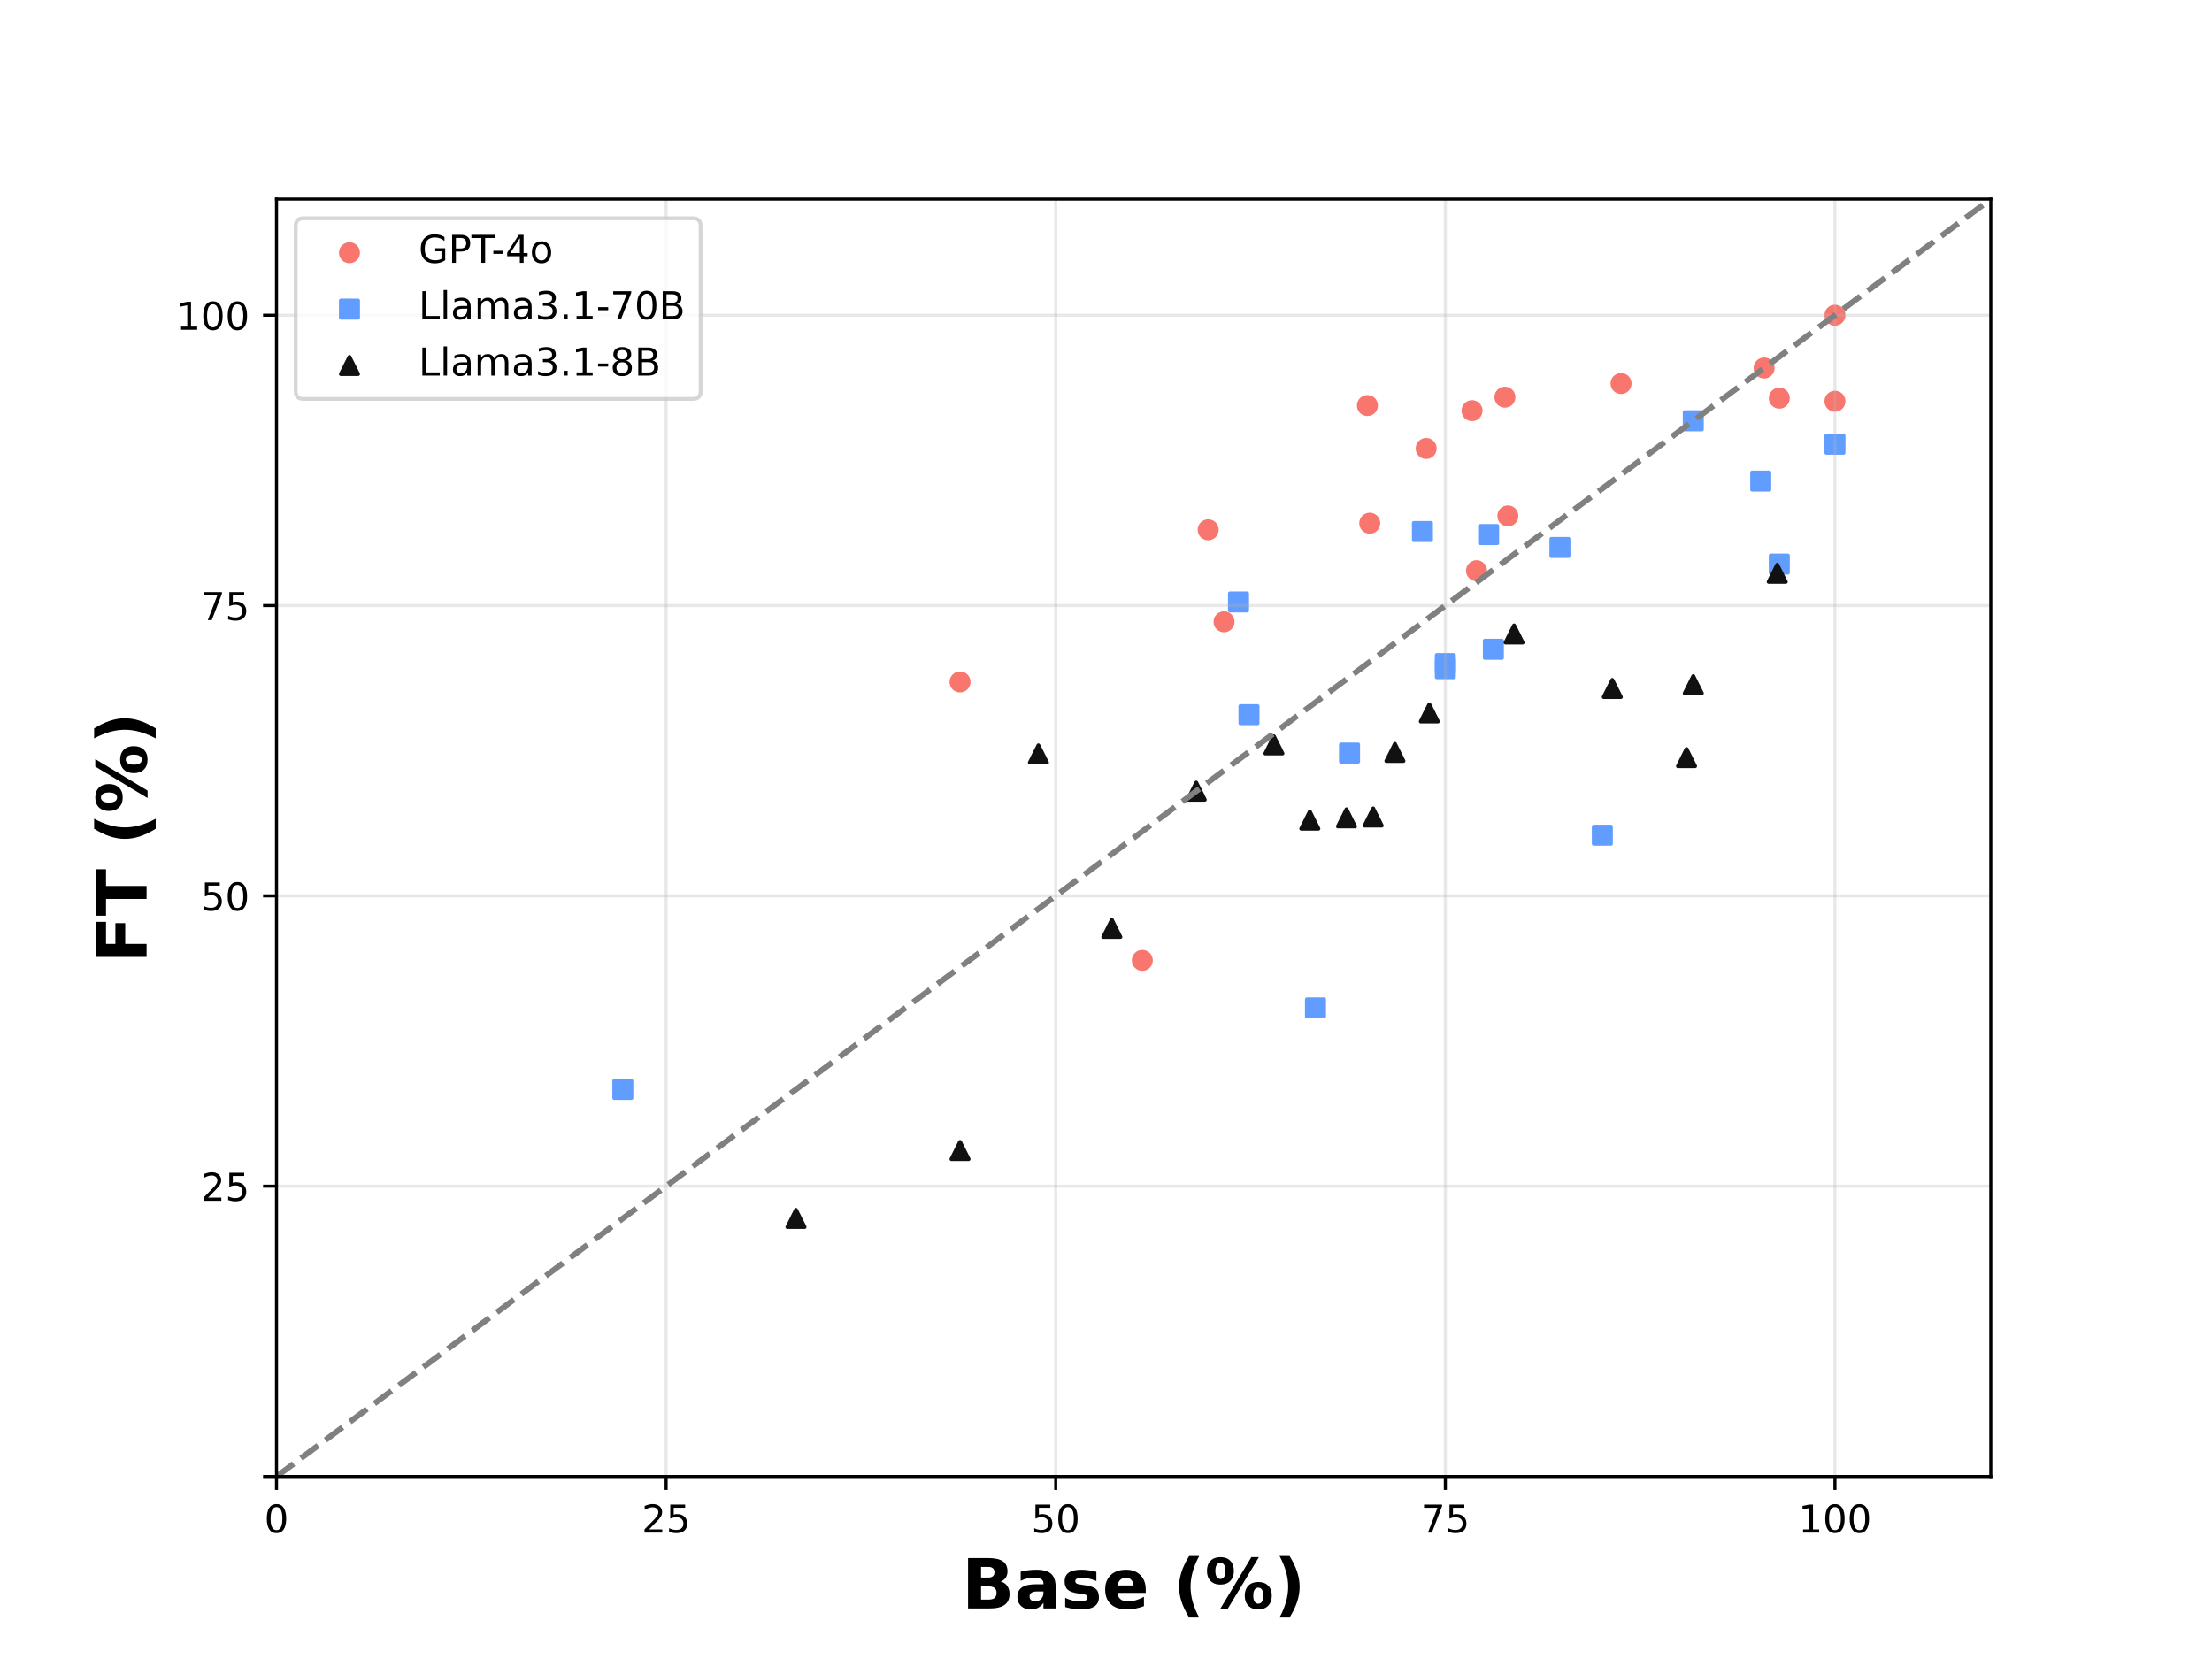
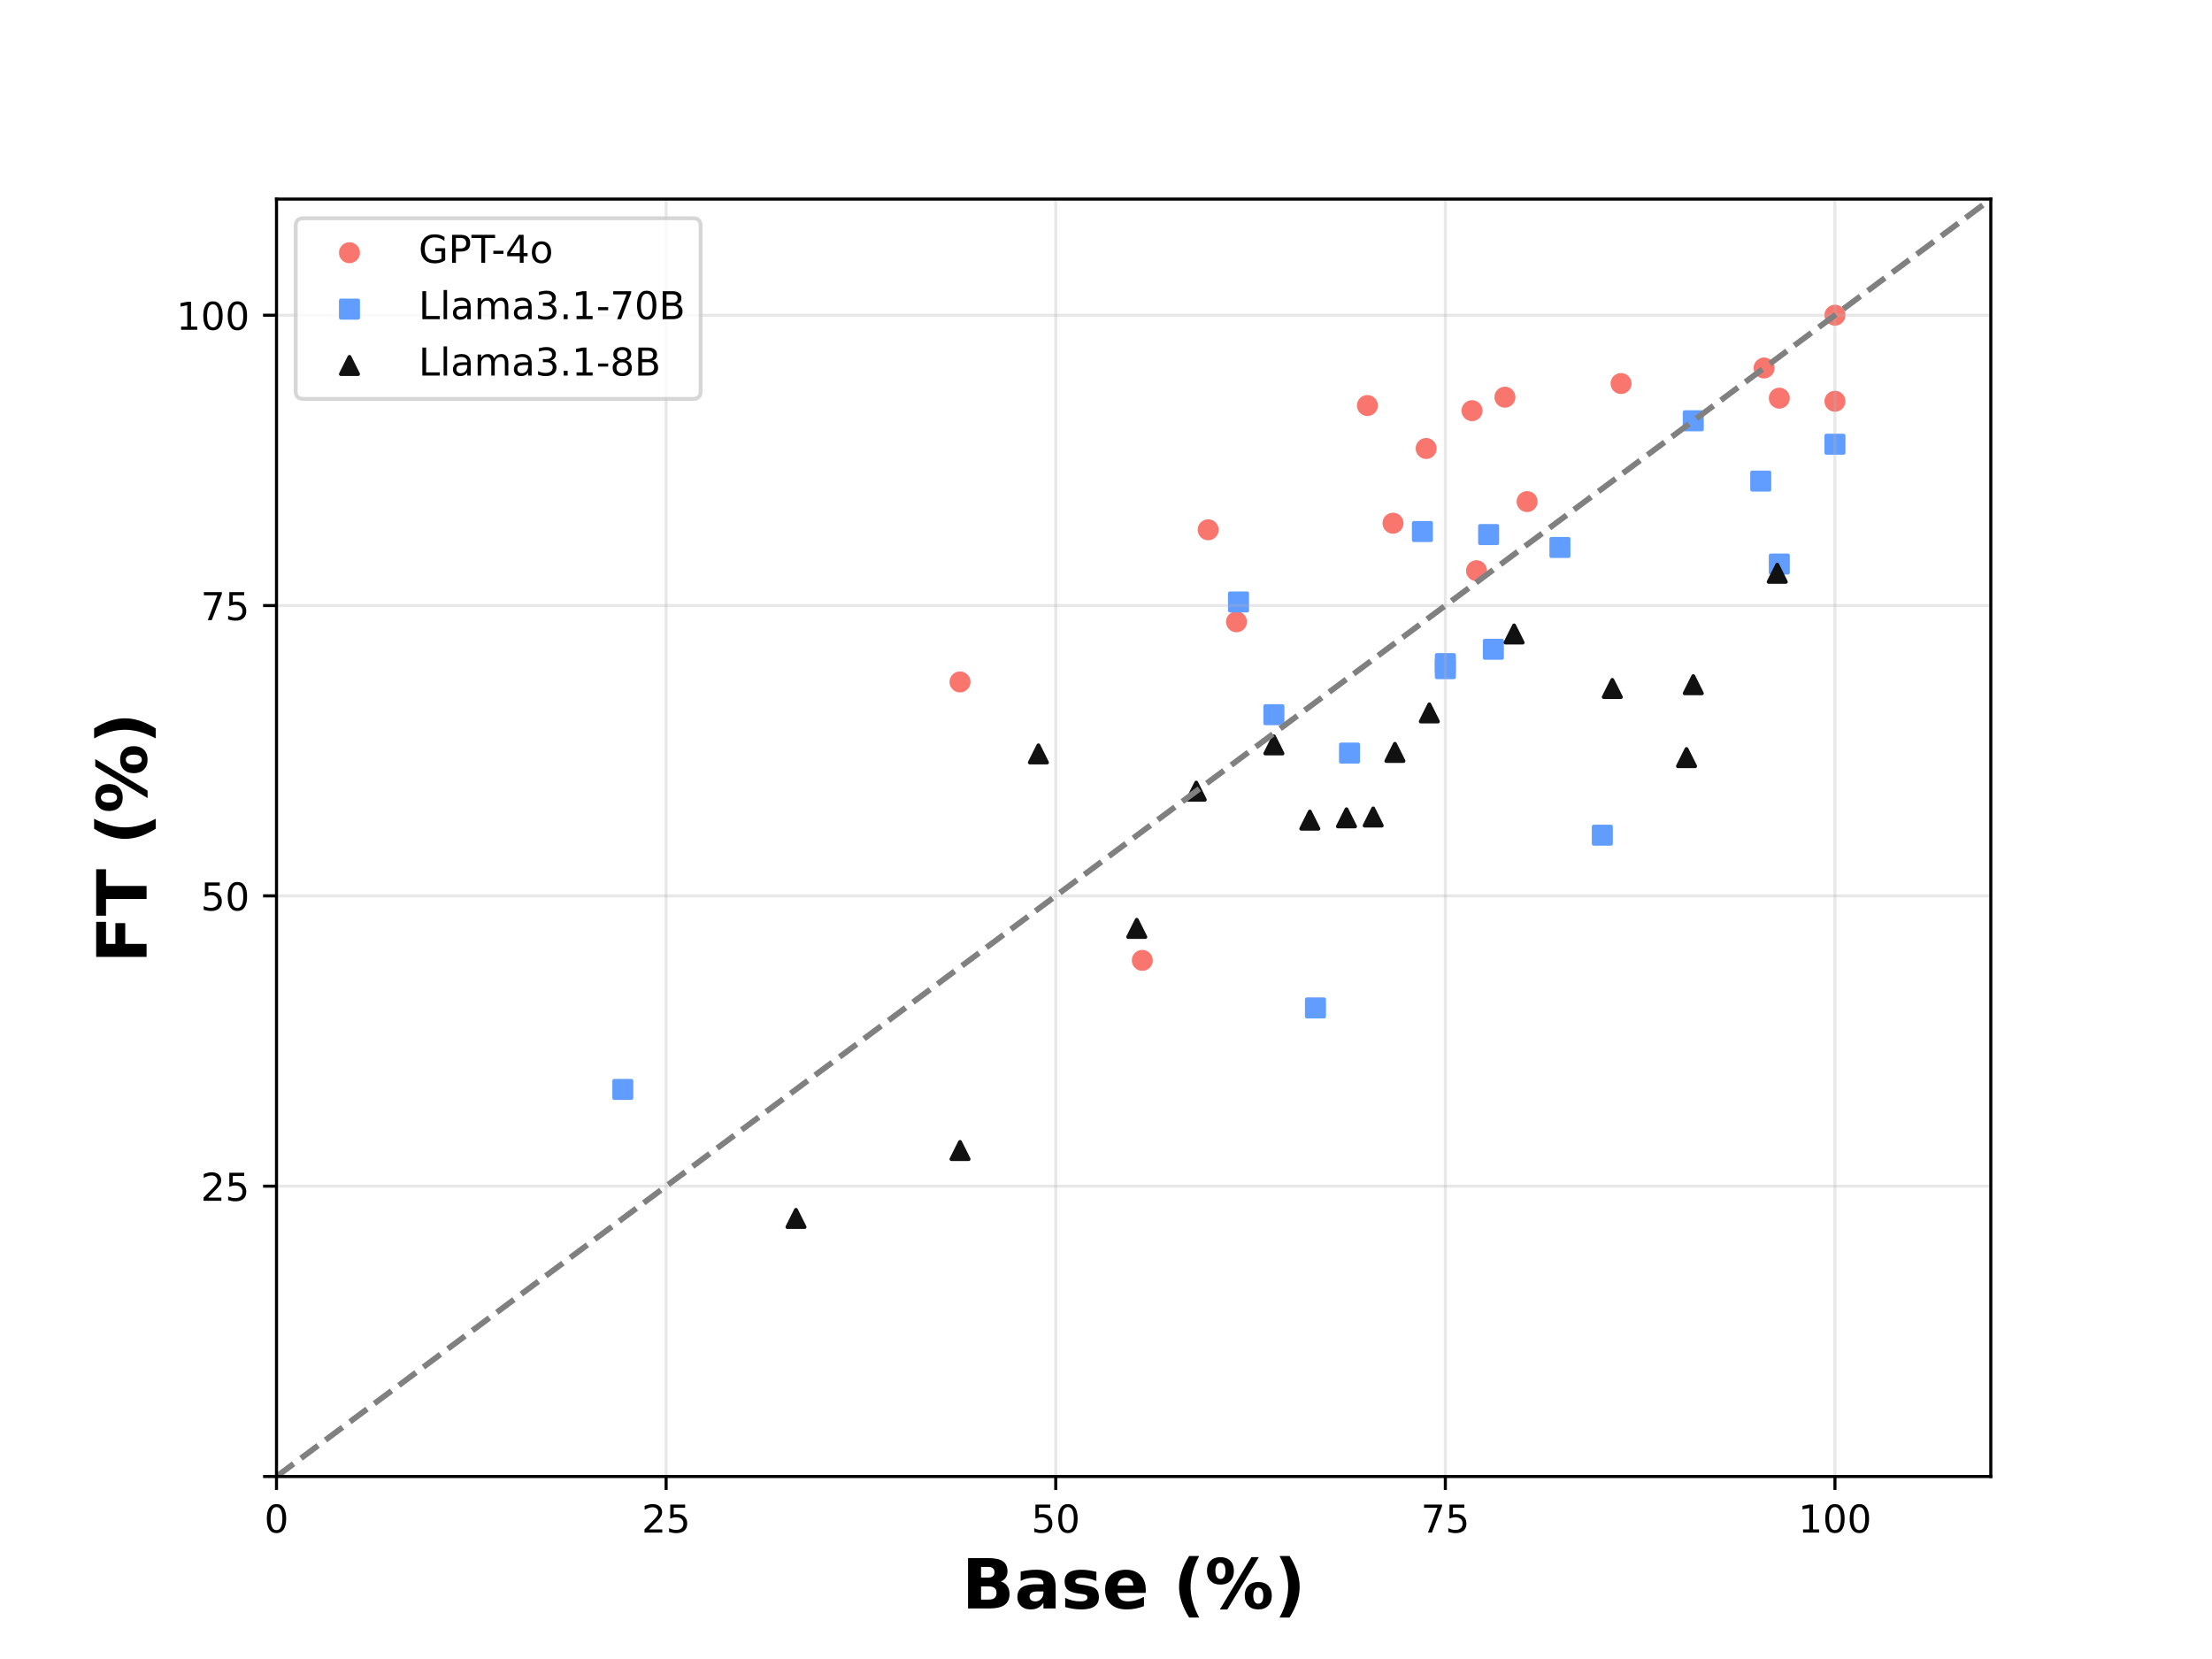
<svg xmlns="http://www.w3.org/2000/svg" xmlns:xlink="http://www.w3.org/1999/xlink" width="576pt" height="432pt" viewBox="0 0 576 432" version="1.1">
  <defs>
    <style type="text/css">*{stroke-linejoin: round; stroke-linecap: butt}</style>
  </defs>
  <g id="figure_1">
    <g id="patch_1">
      <path d="M 0 432  L 576 432  L 576 0  L 0 0  z " style="fill: #ffffff" />
    </g>
    <g id="axes_1">
      <g id="patch_2">
        <path d="M 72 384.48  L 518.4 384.48  L 518.4 51.84  L 72 51.84  z " style="fill: #ffffff" />
      </g>
      <g id="PathCollection_1">
        <defs>
-           <path id="m71b1a91d4b" d="M 0 2.236  C 0.593 2.236 1.162 2 1.581 1.581  C 2 1.162 2.236 0.593 2.236 0  C 2.236 -0.593 2 -1.162 1.581 -1.581  C 1.162 -2 0.593 -2.236 0 -2.236  C -0.593 -2.236 -1.162 -2 -1.581 -1.581  C -2 -1.162 -2.236 -0.593 -2.236 0  C -2.236 0.593 -2 1.162 -1.581 1.581  C -1.162 2 -0.593 2.236 0 2.236  z " style="stroke: #f8766d" />
+           <path id="mf8adb62cb0" d="M 0 2.236  C 0.593 2.236 1.162 2 1.581 1.581  C 2 1.162 2.236 0.593 2.236 0  C 2.236 -0.593 2 -1.162 1.581 -1.581  C 1.162 -2 0.593 -2.236 0 -2.236  C -0.593 -2.236 -1.162 -2 -1.581 -1.581  C -2 -1.162 -2.236 -0.593 -2.236 0  C -2.236 0.593 -2 1.162 -1.581 1.581  C -1.162 2 -0.593 2.236 0 2.236  z " style="stroke: #f8766d" />
        </defs>
-         <g clip-path="url(#p6844dc6c75)">
-           <use xlink:href="#m71b1a91d4b" x="422.118" y="99.868" style="fill: #f8766d; stroke: #f8766d" />
-           <use xlink:href="#m71b1a91d4b" x="477.818" y="104.48" style="fill: #f8766d; stroke: #f8766d" />
-           <use xlink:href="#m71b1a91d4b" x="463.325" y="103.68" style="fill: #f8766d; stroke: #f8766d" />
-           <use xlink:href="#m71b1a91d4b" x="459.372" y="95.825" style="fill: #f8766d; stroke: #f8766d" />
-           <use xlink:href="#m71b1a91d4b" x="384.48" y="148.608" style="fill: #f8766d; stroke: #f8766d" />
-           <use xlink:href="#m71b1a91d4b" x="356.073" y="105.6" style="fill: #f8766d; stroke: #f8766d" />
-           <use xlink:href="#m71b1a91d4b" x="391.88" y="103.426" style="fill: #f8766d; stroke: #f8766d" />
-           <use xlink:href="#m71b1a91d4b" x="297.455" y="250.08" style="fill: #f8766d; stroke: #f8766d" />
-           <use xlink:href="#m71b1a91d4b" x="318.737" y="161.914" style="fill: #f8766d; stroke: #f8766d" />
-           <use xlink:href="#m71b1a91d4b" x="392.646" y="134.347" style="fill: #f8766d; stroke: #f8766d" />
-           <use xlink:href="#m71b1a91d4b" x="314.609" y="137.958" style="fill: #f8766d; stroke: #f8766d" />
-           <use xlink:href="#m71b1a91d4b" x="371.374" y="116.782" style="fill: #f8766d; stroke: #f8766d" />
-           <use xlink:href="#m71b1a91d4b" x="477.818" y="82.08" style="fill: #f8766d; stroke: #f8766d" />
-           <use xlink:href="#m71b1a91d4b" x="383.313" y="106.935" style="fill: #f8766d; stroke: #f8766d" />
-           <use xlink:href="#m71b1a91d4b" x="356.678" y="136.241" style="fill: #f8766d; stroke: #f8766d" />
-           <use xlink:href="#m71b1a91d4b" x="249.99" y="177.575" style="fill: #f8766d; stroke: #f8766d" />
+         <g clip-path="url(#p3757e92b13)">
+           <use xlink:href="#mf8adb62cb0" x="422.118" y="99.868" style="fill: #f8766d; stroke: #f8766d" />
+           <use xlink:href="#mf8adb62cb0" x="477.818" y="104.48" style="fill: #f8766d; stroke: #f8766d" />
+           <use xlink:href="#mf8adb62cb0" x="463.325" y="103.68" style="fill: #f8766d; stroke: #f8766d" />
+           <use xlink:href="#mf8adb62cb0" x="459.372" y="95.825" style="fill: #f8766d; stroke: #f8766d" />
+           <use xlink:href="#mf8adb62cb0" x="384.48" y="148.608" style="fill: #f8766d; stroke: #f8766d" />
+           <use xlink:href="#mf8adb62cb0" x="356.073" y="105.6" style="fill: #f8766d; stroke: #f8766d" />
+           <use xlink:href="#mf8adb62cb0" x="391.88" y="103.426" style="fill: #f8766d; stroke: #f8766d" />
+           <use xlink:href="#mf8adb62cb0" x="297.455" y="250.08" style="fill: #f8766d; stroke: #f8766d" />
+           <use xlink:href="#mf8adb62cb0" x="321.984" y="161.914" style="fill: #f8766d; stroke: #f8766d" />
+           <use xlink:href="#mf8adb62cb0" x="397.657" y="130.613" style="fill: #f8766d; stroke: #f8766d" />
+           <use xlink:href="#mf8adb62cb0" x="314.609" y="137.958" style="fill: #f8766d; stroke: #f8766d" />
+           <use xlink:href="#mf8adb62cb0" x="371.374" y="116.782" style="fill: #f8766d; stroke: #f8766d" />
+           <use xlink:href="#mf8adb62cb0" x="477.818" y="82.08" style="fill: #f8766d; stroke: #f8766d" />
+           <use xlink:href="#mf8adb62cb0" x="383.313" y="106.935" style="fill: #f8766d; stroke: #f8766d" />
+           <use xlink:href="#mf8adb62cb0" x="362.735" y="136.241" style="fill: #f8766d; stroke: #f8766d" />
+           <use xlink:href="#mf8adb62cb0" x="249.99" y="177.575" style="fill: #f8766d; stroke: #f8766d" />
        </g>
      </g>
      <g id="PathCollection_2">
        <defs>
-           <path id="mbe223bddb0" d="M -2.236 2.236  L 2.236 2.236  L 2.236 -2.236  L -2.236 -2.236  z " style="stroke: #619cff" />
+           <path id="m30d5f4a98e" d="M -2.236 2.236  L 2.236 2.236  L 2.236 -2.236  L -2.236 -2.236  z " style="stroke: #619cff" />
        </defs>
-         <g clip-path="url(#p6844dc6c75)">
-           <use xlink:href="#mbe223bddb0" x="370.396" y="138.409" style="fill: #619cff; stroke: #619cff" />
-           <use xlink:href="#mbe223bddb0" x="477.818" y="115.68" style="fill: #619cff; stroke: #619cff" />
-           <use xlink:href="#mbe223bddb0" x="463.325" y="146.88" style="fill: #619cff; stroke: #619cff" />
-           <use xlink:href="#mbe223bddb0" x="440.926" y="109.571" style="fill: #619cff; stroke: #619cff" />
-           <use xlink:href="#mbe223bddb0" x="376.364" y="172.8" style="fill: #619cff; stroke: #619cff" />
-           <use xlink:href="#mbe223bddb0" x="387.636" y="139.2" style="fill: #619cff; stroke: #619cff" />
-           <use xlink:href="#mbe223bddb0" x="406.203" y="142.56" style="fill: #619cff; stroke: #619cff" />
-           <use xlink:href="#mbe223bddb0" x="162.182" y="283.68" style="fill: #619cff; stroke: #619cff" />
-           <use xlink:href="#mbe223bddb0" x="325.231" y="186.106" style="fill: #619cff; stroke: #619cff" />
-           <use xlink:href="#mbe223bddb0" x="322.505" y="156.747" style="fill: #619cff; stroke: #619cff" />
-           <use xlink:href="#mbe223bddb0" x="376.364" y="174.115" style="fill: #619cff; stroke: #619cff" />
-           <use xlink:href="#mbe223bddb0" x="351.416" y="196.1" style="fill: #619cff; stroke: #619cff" />
-           <use xlink:href="#mbe223bddb0" x="458.494" y="125.28" style="fill: #619cff; stroke: #619cff" />
-           <use xlink:href="#mbe223bddb0" x="388.872" y="169.072" style="fill: #619cff; stroke: #619cff" />
-           <use xlink:href="#mbe223bddb0" x="417.248" y="217.483" style="fill: #619cff; stroke: #619cff" />
-           <use xlink:href="#mbe223bddb0" x="342.545" y="262.459" style="fill: #619cff; stroke: #619cff" />
+         <g clip-path="url(#p3757e92b13)">
+           <use xlink:href="#m30d5f4a98e" x="370.396" y="138.409" style="fill: #619cff; stroke: #619cff" />
+           <use xlink:href="#m30d5f4a98e" x="477.818" y="115.68" style="fill: #619cff; stroke: #619cff" />
+           <use xlink:href="#m30d5f4a98e" x="463.325" y="146.88" style="fill: #619cff; stroke: #619cff" />
+           <use xlink:href="#m30d5f4a98e" x="440.926" y="109.571" style="fill: #619cff; stroke: #619cff" />
+           <use xlink:href="#m30d5f4a98e" x="376.364" y="172.8" style="fill: #619cff; stroke: #619cff" />
+           <use xlink:href="#m30d5f4a98e" x="387.636" y="139.2" style="fill: #619cff; stroke: #619cff" />
+           <use xlink:href="#m30d5f4a98e" x="406.203" y="142.56" style="fill: #619cff; stroke: #619cff" />
+           <use xlink:href="#m30d5f4a98e" x="162.182" y="283.68" style="fill: #619cff; stroke: #619cff" />
+           <use xlink:href="#m30d5f4a98e" x="331.724" y="186.106" style="fill: #619cff; stroke: #619cff" />
+           <use xlink:href="#m30d5f4a98e" x="322.505" y="156.747" style="fill: #619cff; stroke: #619cff" />
+           <use xlink:href="#m30d5f4a98e" x="376.364" y="174.115" style="fill: #619cff; stroke: #619cff" />
+           <use xlink:href="#m30d5f4a98e" x="351.416" y="196.1" style="fill: #619cff; stroke: #619cff" />
+           <use xlink:href="#m30d5f4a98e" x="458.494" y="125.28" style="fill: #619cff; stroke: #619cff" />
+           <use xlink:href="#m30d5f4a98e" x="388.872" y="169.072" style="fill: #619cff; stroke: #619cff" />
+           <use xlink:href="#m30d5f4a98e" x="417.248" y="217.483" style="fill: #619cff; stroke: #619cff" />
+           <use xlink:href="#m30d5f4a98e" x="342.545" y="262.459" style="fill: #619cff; stroke: #619cff" />
        </g>
      </g>
      <g id="PathCollection_3">
        <defs>
-           <path id="m6d710105eb" d="M 0 -2.236  L -2.236 2.236  L 2.236 2.236  z " style="stroke: #111111" />
+           <path id="m4ebb53de3a" d="M 0 -2.236  L -2.236 2.236  L 2.236 2.236  z " style="stroke: #111111" />
        </defs>
-         <g clip-path="url(#p6844dc6c75)">
-           <use xlink:href="#m6d710105eb" x="394.267" y="165.092" style="fill: #111111; stroke: #111111" />
-           <use xlink:href="#m6d710105eb" x="462.788" y="149.28" style="fill: #111111; stroke: #111111" />
-           <use xlink:href="#m6d710105eb" x="419.844" y="179.28" style="fill: #111111; stroke: #111111" />
-           <use xlink:href="#m6d710105eb" x="440.926" y="178.298" style="fill: #111111; stroke: #111111" />
-           <use xlink:href="#m6d710105eb" x="331.724" y="193.968" style="fill: #111111; stroke: #111111" />
-           <use xlink:href="#m6d710105eb" x="270.4" y="196.32" style="fill: #111111; stroke: #111111" />
-           <use xlink:href="#m6d710105eb" x="363.234" y="195.925" style="fill: #111111; stroke: #111111" />
-           <use xlink:href="#m6d710105eb" x="207.273" y="317.28" style="fill: #111111; stroke: #111111" />
-           <use xlink:href="#m6d710105eb" x="289.519" y="241.747" style="fill: #111111; stroke: #111111" />
-           <use xlink:href="#m6d710105eb" x="357.576" y="212.747" style="fill: #111111; stroke: #111111" />
-           <use xlink:href="#m6d710105eb" x="341.075" y="213.558" style="fill: #111111; stroke: #111111" />
-           <use xlink:href="#m6d710105eb" x="311.499" y="206.014" style="fill: #111111; stroke: #111111" />
-           <use xlink:href="#m6d710105eb" x="439.169" y="197.28" style="fill: #111111; stroke: #111111" />
-           <use xlink:href="#m6d710105eb" x="372.194" y="185.642" style="fill: #111111; stroke: #111111" />
-           <use xlink:href="#m6d710105eb" x="350.621" y="212.97" style="fill: #111111; stroke: #111111" />
-           <use xlink:href="#m6d710105eb" x="249.99" y="299.596" style="fill: #111111; stroke: #111111" />
+         <g clip-path="url(#p3757e92b13)">
+           <use xlink:href="#m4ebb53de3a" x="394.267" y="165.092" style="fill: #111111; stroke: #111111" />
+           <use xlink:href="#m4ebb53de3a" x="462.788" y="149.28" style="fill: #111111; stroke: #111111" />
+           <use xlink:href="#m4ebb53de3a" x="419.844" y="179.28" style="fill: #111111; stroke: #111111" />
+           <use xlink:href="#m4ebb53de3a" x="440.926" y="178.298" style="fill: #111111; stroke: #111111" />
+           <use xlink:href="#m4ebb53de3a" x="331.724" y="193.968" style="fill: #111111; stroke: #111111" />
+           <use xlink:href="#m4ebb53de3a" x="270.4" y="196.32" style="fill: #111111; stroke: #111111" />
+           <use xlink:href="#m4ebb53de3a" x="363.234" y="195.925" style="fill: #111111; stroke: #111111" />
+           <use xlink:href="#m4ebb53de3a" x="207.273" y="317.28" style="fill: #111111; stroke: #111111" />
+           <use xlink:href="#m4ebb53de3a" x="296.012" y="241.747" style="fill: #111111; stroke: #111111" />
+           <use xlink:href="#m4ebb53de3a" x="357.576" y="212.747" style="fill: #111111; stroke: #111111" />
+           <use xlink:href="#m4ebb53de3a" x="341.075" y="213.558" style="fill: #111111; stroke: #111111" />
+           <use xlink:href="#m4ebb53de3a" x="311.499" y="206.014" style="fill: #111111; stroke: #111111" />
+           <use xlink:href="#m4ebb53de3a" x="439.169" y="197.28" style="fill: #111111; stroke: #111111" />
+           <use xlink:href="#m4ebb53de3a" x="372.194" y="185.642" style="fill: #111111; stroke: #111111" />
+           <use xlink:href="#m4ebb53de3a" x="350.621" y="212.97" style="fill: #111111; stroke: #111111" />
+           <use xlink:href="#m4ebb53de3a" x="249.99" y="299.596" style="fill: #111111; stroke: #111111" />
        </g>
      </g>
      <g id="matplotlib.axis_1">
        <g id="xtick_1">
          <g id="line2d_1">
-             <path d="M 72 384.48  L 72 51.84  " clip-path="url(#p6844dc6c75)" style="fill: none; stroke: #b0b0b0; stroke-opacity: 0.3; stroke-width: 0.8; stroke-linecap: square" />
+             <path d="M 72 384.48  L 72 51.84  " clip-path="url(#p3757e92b13)" style="fill: none; stroke: #b0b0b0; stroke-opacity: 0.3; stroke-width: 0.8; stroke-linecap: square" />
          </g>
          <g id="line2d_2">
            <defs>
-               <path id="m94df112c20" d="M 0 0  L 0 3.5  " style="stroke: #000000; stroke-width: 0.8" />
-             </defs>
-             <g>
-               <use xlink:href="#m94df112c20" x="72" y="384.48" style="stroke: #000000; stroke-width: 0.8" />
+               <path id="mf2cb785d61" d="M 0 0  L 0 3.5  " style="stroke: #000000; stroke-width: 0.8" />
+             </defs>
+             <g>
+               <use xlink:href="#mf2cb785d61" x="72" y="384.48" style="stroke: #000000; stroke-width: 0.8" />
            </g>
          </g>
          <g id="text_1">
            <g transform="translate(68.81875 399.0784) scale(0.1 -0.1)">
              <defs>
                <path id="DejaVuSans-30" d="M 2034 4250  Q 1547 4250 1301 3770  Q 1056 3291 1056 2328  Q 1056 1369 1301 889  Q 1547 409 2034 409  Q 2525 409 2770 889  Q 3016 1369 3016 2328  Q 3016 3291 2770 3770  Q 2525 4250 2034 4250  z M 2034 4750  Q 2819 4750 3233 4129  Q 3647 3509 3647 2328  Q 3647 1150 3233 529  Q 2819 -91 2034 -91  Q 1250 -91 836 529  Q 422 1150 422 2328  Q 422 3509 836 4129  Q 1250 4750 2034 4750  z " transform="scale(0.015625)" />
              </defs>
              <use xlink:href="#DejaVuSans-30" />
            </g>
          </g>
        </g>
        <g id="xtick_2">
          <g id="line2d_3">
-             <path d="M 173.455 384.48  L 173.455 51.84  " clip-path="url(#p6844dc6c75)" style="fill: none; stroke: #b0b0b0; stroke-opacity: 0.3; stroke-width: 0.8; stroke-linecap: square" />
+             <path d="M 173.455 384.48  L 173.455 51.84  " clip-path="url(#p3757e92b13)" style="fill: none; stroke: #b0b0b0; stroke-opacity: 0.3; stroke-width: 0.8; stroke-linecap: square" />
          </g>
          <g id="line2d_4">
            <g>
-               <use xlink:href="#m94df112c20" x="173.455" y="384.48" style="stroke: #000000; stroke-width: 0.8" />
+               <use xlink:href="#mf2cb785d61" x="173.455" y="384.48" style="stroke: #000000; stroke-width: 0.8" />
            </g>
          </g>
          <g id="text_2">
            <g transform="translate(167.092 399.0784) scale(0.1 -0.1)">
              <defs>
                <path id="DejaVuSans-32" d="M 1228 531  L 3431 531  L 3431 0  L 469 0  L 469 531  Q 828 903 1448 1529  Q 2069 2156 2228 2338  Q 2531 2678 2651 2914  Q 2772 3150 2772 3378  Q 2772 3750 2511 3984  Q 2250 4219 1831 4219  Q 1534 4219 1204 4116  Q 875 4013 500 3803  L 500 4441  Q 881 4594 1212 4672  Q 1544 4750 1819 4750  Q 2544 4750 2975 4387  Q 3406 4025 3406 3419  Q 3406 3131 3298 2873  Q 3191 2616 2906 2266  Q 2828 2175 2409 1742  Q 1991 1309 1228 531  z " transform="scale(0.015625)" />
                <path id="DejaVuSans-35" d="M 691 4666  L 3169 4666  L 3169 4134  L 1269 4134  L 1269 2991  Q 1406 3038 1543 3061  Q 1681 3084 1819 3084  Q 2600 3084 3056 2656  Q 3513 2228 3513 1497  Q 3513 744 3044 326  Q 2575 -91 1722 -91  Q 1428 -91 1123 -41  Q 819 9 494 109  L 494 744  Q 775 591 1075 516  Q 1375 441 1709 441  Q 2250 441 2565 725  Q 2881 1009 2881 1497  Q 2881 1984 2565 2268  Q 2250 2553 1709 2553  Q 1456 2553 1204 2497  Q 953 2441 691 2322  L 691 4666  z " transform="scale(0.015625)" />
              </defs>
              <use xlink:href="#DejaVuSans-32" />
-               <use xlink:href="#DejaVuSans-35" x="63.623" />
+               <use xlink:href="#DejaVuSans-35" transform="translate(63.62305 0)" />
            </g>
          </g>
        </g>
        <g id="xtick_3">
          <g id="line2d_5">
-             <path d="M 274.909 384.48  L 274.909 51.84  " clip-path="url(#p6844dc6c75)" style="fill: none; stroke: #b0b0b0; stroke-opacity: 0.3; stroke-width: 0.8; stroke-linecap: square" />
+             <path d="M 274.909 384.48  L 274.909 51.84  " clip-path="url(#p3757e92b13)" style="fill: none; stroke: #b0b0b0; stroke-opacity: 0.3; stroke-width: 0.8; stroke-linecap: square" />
          </g>
          <g id="line2d_6">
            <g>
-               <use xlink:href="#m94df112c20" x="274.909" y="384.48" style="stroke: #000000; stroke-width: 0.8" />
+               <use xlink:href="#mf2cb785d61" x="274.909" y="384.48" style="stroke: #000000; stroke-width: 0.8" />
            </g>
          </g>
          <g id="text_3">
            <g transform="translate(268.5466 399.0784) scale(0.1 -0.1)">
              <use xlink:href="#DejaVuSans-35" />
-               <use xlink:href="#DejaVuSans-30" x="63.623" />
+               <use xlink:href="#DejaVuSans-30" transform="translate(63.62305 0)" />
            </g>
          </g>
        </g>
        <g id="xtick_4">
          <g id="line2d_7">
-             <path d="M 376.364 384.48  L 376.364 51.84  " clip-path="url(#p6844dc6c75)" style="fill: none; stroke: #b0b0b0; stroke-opacity: 0.3; stroke-width: 0.8; stroke-linecap: square" />
+             <path d="M 376.364 384.48  L 376.364 51.84  " clip-path="url(#p3757e92b13)" style="fill: none; stroke: #b0b0b0; stroke-opacity: 0.3; stroke-width: 0.8; stroke-linecap: square" />
          </g>
          <g id="line2d_8">
            <g>
-               <use xlink:href="#m94df112c20" x="376.364" y="384.48" style="stroke: #000000; stroke-width: 0.8" />
+               <use xlink:href="#mf2cb785d61" x="376.364" y="384.48" style="stroke: #000000; stroke-width: 0.8" />
            </g>
          </g>
          <g id="text_4">
            <g transform="translate(370.0011 399.0784) scale(0.1 -0.1)">
              <defs>
                <path id="DejaVuSans-37" d="M 525 4666  L 3525 4666  L 3525 4397  L 1831 0  L 1172 0  L 2766 4134  L 525 4134  L 525 4666  z " transform="scale(0.015625)" />
              </defs>
              <use xlink:href="#DejaVuSans-37" />
-               <use xlink:href="#DejaVuSans-35" x="63.623" />
+               <use xlink:href="#DejaVuSans-35" transform="translate(63.62305 0)" />
            </g>
          </g>
        </g>
        <g id="xtick_5">
          <g id="line2d_9">
-             <path d="M 477.818 384.48  L 477.818 51.84  " clip-path="url(#p6844dc6c75)" style="fill: none; stroke: #b0b0b0; stroke-opacity: 0.3; stroke-width: 0.8; stroke-linecap: square" />
+             <path d="M 477.818 384.48  L 477.818 51.84  " clip-path="url(#p3757e92b13)" style="fill: none; stroke: #b0b0b0; stroke-opacity: 0.3; stroke-width: 0.8; stroke-linecap: square" />
          </g>
          <g id="line2d_10">
            <g>
-               <use xlink:href="#m94df112c20" x="477.818" y="384.48" style="stroke: #000000; stroke-width: 0.8" />
+               <use xlink:href="#mf2cb785d61" x="477.818" y="384.48" style="stroke: #000000; stroke-width: 0.8" />
            </g>
          </g>
          <g id="text_5">
            <g transform="translate(468.2744 399.0784) scale(0.1 -0.1)">
              <defs>
                <path id="DejaVuSans-31" d="M 794 531  L 1825 531  L 1825 4091  L 703 3866  L 703 4441  L 1819 4666  L 2450 4666  L 2450 531  L 3481 531  L 3481 0  L 794 0  L 794 531  z " transform="scale(0.015625)" />
              </defs>
              <use xlink:href="#DejaVuSans-31" />
-               <use xlink:href="#DejaVuSans-30" x="63.623" />
-               <use xlink:href="#DejaVuSans-30" x="127.246" />
+               <use xlink:href="#DejaVuSans-30" transform="translate(63.62305 0)" />
+               <use xlink:href="#DejaVuSans-30" transform="translate(127.2461 0)" />
            </g>
          </g>
        </g>
        <g id="text_6">
          <g transform="translate(250.4278 418.8353) scale(0.18 -0.18)">
            <defs>
              <path id="DejaVuSans-Bold-42" d="M 2456 2859  Q 2741 2859 2887 2984  Q 3034 3109 3034 3353  Q 3034 3594 2887 3720  Q 2741 3847 2456 3847  L 1791 3847  L 1791 2859  L 2456 2859  z M 2497 819  Q 2859 819 3042 972  Q 3225 1125 3225 1434  Q 3225 1738 3044 1889  Q 2863 2041 2497 2041  L 1791 2041  L 1791 819  L 2497 819  z M 3616 2497  Q 4003 2384 4215 2081  Q 4428 1778 4428 1338  Q 4428 663 3972 331  Q 3516 0 2584 0  L 588 0  L 588 4666  L 2394 4666  Q 3366 4666 3802 4372  Q 4238 4078 4238 3431  Q 4238 3091 4078 2852  Q 3919 2613 3616 2497  z " transform="scale(0.015625)" />
              <path id="DejaVuSans-Bold-61" d="M 2106 1575  Q 1756 1575 1579 1456  Q 1403 1338 1403 1106  Q 1403 894 1545 773  Q 1688 653 1941 653  Q 2256 653 2472 879  Q 2688 1106 2688 1447  L 2688 1575  L 2106 1575  z M 3816 1997  L 3816 0  L 2688 0  L 2688 519  Q 2463 200 2181 54  Q 1900 -91 1497 -91  Q 953 -91 614 226  Q 275 544 275 1050  Q 275 1666 698 1953  Q 1122 2241 2028 2241  L 2688 2241  L 2688 2328  Q 2688 2594 2478 2717  Q 2269 2841 1825 2841  Q 1466 2841 1156 2769  Q 847 2697 581 2553  L 581 3406  Q 941 3494 1303 3539  Q 1666 3584 2028 3584  Q 2975 3584 3395 3211  Q 3816 2838 3816 1997  z " transform="scale(0.015625)" />
              <path id="DejaVuSans-Bold-73" d="M 3272 3391  L 3272 2541  Q 2913 2691 2578 2766  Q 2244 2841 1947 2841  Q 1628 2841 1473 2761  Q 1319 2681 1319 2516  Q 1319 2381 1436 2309  Q 1553 2238 1856 2203  L 2053 2175  Q 2913 2066 3209 1816  Q 3506 1566 3506 1031  Q 3506 472 3093 190  Q 2681 -91 1863 -91  Q 1516 -91 1145 -36  Q 775 19 384 128  L 384 978  Q 719 816 1070 734  Q 1422 653 1784 653  Q 2113 653 2278 743  Q 2444 834 2444 1013  Q 2444 1163 2330 1236  Q 2216 1309 1875 1350  L 1678 1375  Q 931 1469 631 1722  Q 331 1975 331 2491  Q 331 3047 712 3315  Q 1094 3584 1881 3584  Q 2191 3584 2531 3537  Q 2872 3491 3272 3391  z " transform="scale(0.015625)" />
              <path id="DejaVuSans-Bold-65" d="M 4031 1759  L 4031 1441  L 1416 1441  Q 1456 1047 1700 850  Q 1944 653 2381 653  Q 2734 653 3104 758  Q 3475 863 3866 1075  L 3866 213  Q 3469 63 3072 -14  Q 2675 -91 2278 -91  Q 1328 -91 801 392  Q 275 875 275 1747  Q 275 2603 792 3093  Q 1309 3584 2216 3584  Q 3041 3584 3536 3087  Q 4031 2591 4031 1759  z M 2881 2131  Q 2881 2450 2695 2645  Q 2509 2841 2209 2841  Q 1884 2841 1681 2658  Q 1478 2475 1428 2131  L 2881 2131  z " transform="scale(0.015625)" />
              <path id="DejaVuSans-Bold-20" transform="scale(0.015625)" />
              <path id="DejaVuSans-Bold-28" d="M 2413 -844  L 1484 -844  Q 1006 -72 778 623  Q 550 1319 550 2003  Q 550 2688 779 3389  Q 1009 4091 1484 4856  L 2413 4856  Q 2013 4116 1813 3408  Q 1613 2700 1613 2009  Q 1613 1319 1811 609  Q 2009 -100 2413 -844  z " transform="scale(0.015625)" />
              <path id="DejaVuSans-Bold-25" d="M 4959 1925  Q 4738 1925 4616 1733  Q 4494 1541 4494 1184  Q 4494 825 4614 633  Q 4734 441 4959 441  Q 5184 441 5303 633  Q 5422 825 5422 1184  Q 5422 1541 5301 1733  Q 5181 1925 4959 1925  z M 4959 2450  Q 5541 2450 5875 2112  Q 6209 1775 6209 1184  Q 6209 594 5875 251  Q 5541 -91 4959 -91  Q 4378 -91 4042 251  Q 3706 594 3706 1184  Q 3706 1772 4042 2111  Q 4378 2450 4959 2450  z M 2094 -91  L 1403 -91  L 4319 4750  L 5013 4750  L 2094 -91  z M 1453 4750  Q 2034 4750 2367 4411  Q 2700 4072 2700 3481  Q 2700 2891 2367 2550  Q 2034 2209 1453 2209  Q 872 2209 539 2550  Q 206 2891 206 3481  Q 206 4072 539 4411  Q 872 4750 1453 4750  z M 1453 4225  Q 1228 4225 1106 4031  Q 984 3838 984 3481  Q 984 3122 1106 2926  Q 1228 2731 1453 2731  Q 1678 2731 1798 2926  Q 1919 3122 1919 3481  Q 1919 3838 1797 4031  Q 1675 4225 1453 4225  z " transform="scale(0.015625)" />
              <path id="DejaVuSans-Bold-29" d="M 513 -844  Q 913 -100 1113 609  Q 1313 1319 1313 2009  Q 1313 2700 1113 3408  Q 913 4116 513 4856  L 1441 4856  Q 1916 4091 2145 3389  Q 2375 2688 2375 2003  Q 2375 1319 2147 623  Q 1919 -72 1441 -844  L 513 -844  z " transform="scale(0.015625)" />
            </defs>
            <use xlink:href="#DejaVuSans-Bold-42" />
-             <use xlink:href="#DejaVuSans-Bold-61" x="76.221" />
-             <use xlink:href="#DejaVuSans-Bold-73" x="143.701" />
-             <use xlink:href="#DejaVuSans-Bold-65" x="203.223" />
-             <use xlink:href="#DejaVuSans-Bold-20" x="271.045" />
-             <use xlink:href="#DejaVuSans-Bold-28" x="305.859" />
-             <use xlink:href="#DejaVuSans-Bold-25" x="351.562" />
-             <use xlink:href="#DejaVuSans-Bold-29" x="451.758" />
+             <use xlink:href="#DejaVuSans-Bold-61" transform="translate(76.2207 0)" />
+             <use xlink:href="#DejaVuSans-Bold-73" transform="translate(143.7012 0)" />
+             <use xlink:href="#DejaVuSans-Bold-65" transform="translate(203.2227 0)" />
+             <use xlink:href="#DejaVuSans-Bold-20" transform="translate(271.0449 0)" />
+             <use xlink:href="#DejaVuSans-Bold-28" transform="translate(305.8594 0)" />
+             <use xlink:href="#DejaVuSans-Bold-25" transform="translate(351.5625 0)" />
+             <use xlink:href="#DejaVuSans-Bold-29" transform="translate(451.7578 0)" />
          </g>
        </g>
      </g>
      <g id="matplotlib.axis_2">
        <g id="ytick_1">
          <g id="line2d_11">
-             <path d="M 72 384.48  L 518.4 384.48  " clip-path="url(#p6844dc6c75)" style="fill: none; stroke: #b0b0b0; stroke-opacity: 0.3; stroke-width: 0.8; stroke-linecap: square" />
+             <path d="M 72 384.48  L 518.4 384.48  " clip-path="url(#p3757e92b13)" style="fill: none; stroke: #b0b0b0; stroke-opacity: 0.3; stroke-width: 0.8; stroke-linecap: square" />
          </g>
          <g id="line2d_12">
            <defs>
-               <path id="md88387f3af" d="M 0 0  L -3.5 0  " style="stroke: #000000; stroke-width: 0.8" />
-             </defs>
-             <g>
-               <use xlink:href="#md88387f3af" x="72" y="384.48" style="stroke: #000000; stroke-width: 0.8" />
+               <path id="m00b2152080" d="M 0 0  L -3.5 0  " style="stroke: #000000; stroke-width: 0.8" />
+             </defs>
+             <g>
+               <use xlink:href="#m00b2152080" x="72" y="384.48" style="stroke: #000000; stroke-width: 0.8" />
            </g>
          </g>
        </g>
        <g id="ytick_2">
          <g id="line2d_13">
-             <path d="M 72 308.88  L 518.4 308.88  " clip-path="url(#p6844dc6c75)" style="fill: none; stroke: #b0b0b0; stroke-opacity: 0.3; stroke-width: 0.8; stroke-linecap: square" />
+             <path d="M 72 308.88  L 518.4 308.88  " clip-path="url(#p3757e92b13)" style="fill: none; stroke: #b0b0b0; stroke-opacity: 0.3; stroke-width: 0.8; stroke-linecap: square" />
          </g>
          <g id="line2d_14">
            <g>
-               <use xlink:href="#md88387f3af" x="72" y="308.88" style="stroke: #000000; stroke-width: 0.8" />
+               <use xlink:href="#m00b2152080" x="72" y="308.88" style="stroke: #000000; stroke-width: 0.8" />
            </g>
          </g>
          <g id="text_7">
            <g transform="translate(52.275 312.6792) scale(0.1 -0.1)">
              <use xlink:href="#DejaVuSans-32" />
-               <use xlink:href="#DejaVuSans-35" x="63.623" />
+               <use xlink:href="#DejaVuSans-35" transform="translate(63.62305 0)" />
            </g>
          </g>
        </g>
        <g id="ytick_3">
          <g id="line2d_15">
-             <path d="M 72 233.28  L 518.4 233.28  " clip-path="url(#p6844dc6c75)" style="fill: none; stroke: #b0b0b0; stroke-opacity: 0.3; stroke-width: 0.8; stroke-linecap: square" />
+             <path d="M 72 233.28  L 518.4 233.28  " clip-path="url(#p3757e92b13)" style="fill: none; stroke: #b0b0b0; stroke-opacity: 0.3; stroke-width: 0.8; stroke-linecap: square" />
          </g>
          <g id="line2d_16">
            <g>
-               <use xlink:href="#md88387f3af" x="72" y="233.28" style="stroke: #000000; stroke-width: 0.8" />
+               <use xlink:href="#m00b2152080" x="72" y="233.28" style="stroke: #000000; stroke-width: 0.8" />
            </g>
          </g>
          <g id="text_8">
            <g transform="translate(52.275 237.0792) scale(0.1 -0.1)">
              <use xlink:href="#DejaVuSans-35" />
-               <use xlink:href="#DejaVuSans-30" x="63.623" />
+               <use xlink:href="#DejaVuSans-30" transform="translate(63.62305 0)" />
            </g>
          </g>
        </g>
        <g id="ytick_4">
          <g id="line2d_17">
-             <path d="M 72 157.68  L 518.4 157.68  " clip-path="url(#p6844dc6c75)" style="fill: none; stroke: #b0b0b0; stroke-opacity: 0.3; stroke-width: 0.8; stroke-linecap: square" />
+             <path d="M 72 157.68  L 518.4 157.68  " clip-path="url(#p3757e92b13)" style="fill: none; stroke: #b0b0b0; stroke-opacity: 0.3; stroke-width: 0.8; stroke-linecap: square" />
          </g>
          <g id="line2d_18">
            <g>
-               <use xlink:href="#md88387f3af" x="72" y="157.68" style="stroke: #000000; stroke-width: 0.8" />
+               <use xlink:href="#m00b2152080" x="72" y="157.68" style="stroke: #000000; stroke-width: 0.8" />
            </g>
          </g>
          <g id="text_9">
            <g transform="translate(52.275 161.4792) scale(0.1 -0.1)">
              <use xlink:href="#DejaVuSans-37" />
-               <use xlink:href="#DejaVuSans-35" x="63.623" />
+               <use xlink:href="#DejaVuSans-35" transform="translate(63.62305 0)" />
            </g>
          </g>
        </g>
        <g id="ytick_5">
          <g id="line2d_19">
-             <path d="M 72 82.08  L 518.4 82.08  " clip-path="url(#p6844dc6c75)" style="fill: none; stroke: #b0b0b0; stroke-opacity: 0.3; stroke-width: 0.8; stroke-linecap: square" />
+             <path d="M 72 82.08  L 518.4 82.08  " clip-path="url(#p3757e92b13)" style="fill: none; stroke: #b0b0b0; stroke-opacity: 0.3; stroke-width: 0.8; stroke-linecap: square" />
          </g>
          <g id="line2d_20">
            <g>
-               <use xlink:href="#md88387f3af" x="72" y="82.08" style="stroke: #000000; stroke-width: 0.8" />
+               <use xlink:href="#m00b2152080" x="72" y="82.08" style="stroke: #000000; stroke-width: 0.8" />
            </g>
          </g>
          <g id="text_10">
            <g transform="translate(45.9125 85.87922) scale(0.1 -0.1)">
              <use xlink:href="#DejaVuSans-31" />
-               <use xlink:href="#DejaVuSans-30" x="63.623" />
-               <use xlink:href="#DejaVuSans-30" x="127.246" />
+               <use xlink:href="#DejaVuSans-30" transform="translate(63.62305 0)" />
+               <use xlink:href="#DejaVuSans-30" transform="translate(127.2461 0)" />
            </g>
          </g>
        </g>
        <g id="text_11">
          <g transform="translate(38.16906 250.8258) rotate(-90) scale(0.18 -0.18)">
            <defs>
              <path id="DejaVuSans-Bold-46" d="M 588 4666  L 3834 4666  L 3834 3756  L 1791 3756  L 1791 2888  L 3713 2888  L 3713 1978  L 1791 1978  L 1791 0  L 588 0  L 588 4666  z " transform="scale(0.015625)" />
              <path id="DejaVuSans-Bold-54" d="M 31 4666  L 4331 4666  L 4331 3756  L 2784 3756  L 2784 0  L 1581 0  L 1581 3756  L 31 3756  L 31 4666  z " transform="scale(0.015625)" />
            </defs>
            <use xlink:href="#DejaVuSans-Bold-46" />
-             <use xlink:href="#DejaVuSans-Bold-54" x="68.311" />
-             <use xlink:href="#DejaVuSans-Bold-20" x="136.523" />
-             <use xlink:href="#DejaVuSans-Bold-28" x="171.338" />
-             <use xlink:href="#DejaVuSans-Bold-25" x="217.041" />
-             <use xlink:href="#DejaVuSans-Bold-29" x="317.236" />
+             <use xlink:href="#DejaVuSans-Bold-54" transform="translate(68.31055 0)" />
+             <use xlink:href="#DejaVuSans-Bold-20" transform="translate(136.5234 0)" />
+             <use xlink:href="#DejaVuSans-Bold-28" transform="translate(171.3379 0)" />
+             <use xlink:href="#DejaVuSans-Bold-25" transform="translate(217.041 0)" />
+             <use xlink:href="#DejaVuSans-Bold-29" transform="translate(317.2363 0)" />
          </g>
        </g>
      </g>
      <g id="line2d_21">
-         <path d="M 72 384.48  L 518.4 51.84  " clip-path="url(#p6844dc6c75)" style="fill: none; stroke-dasharray: 5.55,2.4; stroke-dashoffset: 0; stroke: #808080; stroke-width: 1.5" />
+         <path d="M 72 384.48  L 518.4 51.84  " clip-path="url(#p3757e92b13)" style="fill: none; stroke-dasharray: 5.55,2.4; stroke-dashoffset: 0; stroke: #808080; stroke-width: 1.5" />
      </g>
      <g id="patch_3">
        <path d="M 72 384.48  L 72 51.84  " style="fill: none; stroke: #000000; stroke-width: 0.8; stroke-linejoin: miter; stroke-linecap: square" />
      </g>
      <g id="patch_4">
        <path d="M 518.4 384.48  L 518.4 51.84  " style="fill: none; stroke: #000000; stroke-width: 0.8; stroke-linejoin: miter; stroke-linecap: square" />
      </g>
      <g id="patch_5">
        <path d="M 72 384.48  L 518.4 384.48  " style="fill: none; stroke: #000000; stroke-width: 0.8; stroke-linejoin: miter; stroke-linecap: square" />
      </g>
      <g id="patch_6">
        <path d="M 72 51.84  L 518.4 51.84  " style="fill: none; stroke: #000000; stroke-width: 0.8; stroke-linejoin: miter; stroke-linecap: square" />
      </g>
      <g id="legend_1">
        <g id="patch_7">
          <path d="M 79 103.874  L 180.444 103.874  Q 182.444 103.874 182.444 101.874  L 182.444 58.84  Q 182.444 56.84 180.444 56.84  L 79 56.84  Q 77 56.84 77 58.84  L 77 101.874  Q 77 103.874 79 103.874  z " style="fill: #ffffff; opacity: 0.8; stroke: #cccccc; stroke-linejoin: miter" />
        </g>
        <g id="PathCollection_4">
          <g>
-             <use xlink:href="#m71b1a91d4b" x="91" y="65.813" style="fill: #f8766d; stroke: #f8766d" />
+             <use xlink:href="#mf8adb62cb0" x="91" y="65.813" style="fill: #f8766d; stroke: #f8766d" />
          </g>
        </g>
        <g id="text_12">
          <g transform="translate(109 68.43844) scale(0.1 -0.1)">
            <defs>
              <path id="DejaVuSans-47" d="M 3809 666  L 3809 1919  L 2778 1919  L 2778 2438  L 4434 2438  L 4434 434  Q 4069 175 3628 42  Q 3188 -91 2688 -91  Q 1594 -91 976 548  Q 359 1188 359 2328  Q 359 3472 976 4111  Q 1594 4750 2688 4750  Q 3144 4750 3555 4637  Q 3966 4525 4313 4306  L 4313 3634  Q 3963 3931 3569 4081  Q 3175 4231 2741 4231  Q 1884 4231 1454 3753  Q 1025 3275 1025 2328  Q 1025 1384 1454 906  Q 1884 428 2741 428  Q 3075 428 3337 486  Q 3600 544 3809 666  z " transform="scale(0.015625)" />
              <path id="DejaVuSans-50" d="M 1259 4147  L 1259 2394  L 2053 2394  Q 2494 2394 2734 2622  Q 2975 2850 2975 3272  Q 2975 3691 2734 3919  Q 2494 4147 2053 4147  L 1259 4147  z M 628 4666  L 2053 4666  Q 2838 4666 3239 4311  Q 3641 3956 3641 3272  Q 3641 2581 3239 2228  Q 2838 1875 2053 1875  L 1259 1875  L 1259 0  L 628 0  L 628 4666  z " transform="scale(0.015625)" />
              <path id="DejaVuSans-54" d="M -19 4666  L 3928 4666  L 3928 4134  L 2272 4134  L 2272 0  L 1638 0  L 1638 4134  L -19 4134  L -19 4666  z " transform="scale(0.015625)" />
              <path id="DejaVuSans-2d" d="M 313 2009  L 1997 2009  L 1997 1497  L 313 1497  L 313 2009  z " transform="scale(0.015625)" />
              <path id="DejaVuSans-34" d="M 2419 4116  L 825 1625  L 2419 1625  L 2419 4116  z M 2253 4666  L 3047 4666  L 3047 1625  L 3713 1625  L 3713 1100  L 3047 1100  L 3047 0  L 2419 0  L 2419 1100  L 313 1100  L 313 1709  L 2253 4666  z " transform="scale(0.015625)" />
              <path id="DejaVuSans-6f" d="M 1959 3097  Q 1497 3097 1228 2736  Q 959 2375 959 1747  Q 959 1119 1226 758  Q 1494 397 1959 397  Q 2419 397 2687 759  Q 2956 1122 2956 1747  Q 2956 2369 2687 2733  Q 2419 3097 1959 3097  z M 1959 3584  Q 2709 3584 3137 3096  Q 3566 2609 3566 1747  Q 3566 888 3137 398  Q 2709 -91 1959 -91  Q 1206 -91 779 398  Q 353 888 353 1747  Q 353 2609 779 3096  Q 1206 3584 1959 3584  z " transform="scale(0.015625)" />
            </defs>
            <use xlink:href="#DejaVuSans-47" />
-             <use xlink:href="#DejaVuSans-50" x="77.49" />
-             <use xlink:href="#DejaVuSans-54" x="137.793" />
-             <use xlink:href="#DejaVuSans-2d" x="189.752" />
-             <use xlink:href="#DejaVuSans-34" x="225.836" />
-             <use xlink:href="#DejaVuSans-6f" x="289.459" />
+             <use xlink:href="#DejaVuSans-50" transform="translate(77.49023 0)" />
+             <use xlink:href="#DejaVuSans-54" transform="translate(137.793 0)" />
+             <use xlink:href="#DejaVuSans-2d" transform="translate(189.752 0)" />
+             <use xlink:href="#DejaVuSans-34" transform="translate(225.8359 0)" />
+             <use xlink:href="#DejaVuSans-6f" transform="translate(289.459 0)" />
          </g>
        </g>
        <g id="PathCollection_5">
          <g>
-             <use xlink:href="#mbe223bddb0" x="91" y="80.492" style="fill: #619cff; stroke: #619cff" />
+             <use xlink:href="#m30d5f4a98e" x="91" y="80.492" style="fill: #619cff; stroke: #619cff" />
          </g>
        </g>
        <g id="text_13">
          <g transform="translate(109 83.11656) scale(0.1 -0.1)">
            <defs>
              <path id="DejaVuSans-4c" d="M 628 4666  L 1259 4666  L 1259 531  L 3531 531  L 3531 0  L 628 0  L 628 4666  z " transform="scale(0.015625)" />
              <path id="DejaVuSans-6c" d="M 603 4863  L 1178 4863  L 1178 0  L 603 0  L 603 4863  z " transform="scale(0.015625)" />
              <path id="DejaVuSans-61" d="M 2194 1759  Q 1497 1759 1228 1600  Q 959 1441 959 1056  Q 959 750 1161 570  Q 1363 391 1709 391  Q 2188 391 2477 730  Q 2766 1069 2766 1631  L 2766 1759  L 2194 1759  z M 3341 1997  L 3341 0  L 2766 0  L 2766 531  Q 2569 213 2275 61  Q 1981 -91 1556 -91  Q 1019 -91 701 211  Q 384 513 384 1019  Q 384 1609 779 1909  Q 1175 2209 1959 2209  L 2766 2209  L 2766 2266  Q 2766 2663 2505 2880  Q 2244 3097 1772 3097  Q 1472 3097 1187 3025  Q 903 2953 641 2809  L 641 3341  Q 956 3463 1253 3523  Q 1550 3584 1831 3584  Q 2591 3584 2966 3190  Q 3341 2797 3341 1997  z " transform="scale(0.015625)" />
              <path id="DejaVuSans-6d" d="M 3328 2828  Q 3544 3216 3844 3400  Q 4144 3584 4550 3584  Q 5097 3584 5394 3201  Q 5691 2819 5691 2113  L 5691 0  L 5113 0  L 5113 2094  Q 5113 2597 4934 2840  Q 4756 3084 4391 3084  Q 3944 3084 3684 2787  Q 3425 2491 3425 1978  L 3425 0  L 2847 0  L 2847 2094  Q 2847 2600 2669 2842  Q 2491 3084 2119 3084  Q 1678 3084 1418 2786  Q 1159 2488 1159 1978  L 1159 0  L 581 0  L 581 3500  L 1159 3500  L 1159 2956  Q 1356 3278 1631 3431  Q 1906 3584 2284 3584  Q 2666 3584 2933 3390  Q 3200 3197 3328 2828  z " transform="scale(0.015625)" />
              <path id="DejaVuSans-33" d="M 2597 2516  Q 3050 2419 3304 2112  Q 3559 1806 3559 1356  Q 3559 666 3084 287  Q 2609 -91 1734 -91  Q 1441 -91 1130 -33  Q 819 25 488 141  L 488 750  Q 750 597 1062 519  Q 1375 441 1716 441  Q 2309 441 2620 675  Q 2931 909 2931 1356  Q 2931 1769 2642 2001  Q 2353 2234 1838 2234  L 1294 2234  L 1294 2753  L 1863 2753  Q 2328 2753 2575 2939  Q 2822 3125 2822 3475  Q 2822 3834 2567 4026  Q 2313 4219 1838 4219  Q 1578 4219 1281 4162  Q 984 4106 628 3988  L 628 4550  Q 988 4650 1302 4700  Q 1616 4750 1894 4750  Q 2613 4750 3031 4423  Q 3450 4097 3450 3541  Q 3450 3153 3228 2886  Q 3006 2619 2597 2516  z " transform="scale(0.015625)" />
              <path id="DejaVuSans-2e" d="M 684 794  L 1344 794  L 1344 0  L 684 0  L 684 794  z " transform="scale(0.015625)" />
              <path id="DejaVuSans-42" d="M 1259 2228  L 1259 519  L 2272 519  Q 2781 519 3026 730  Q 3272 941 3272 1375  Q 3272 1813 3026 2020  Q 2781 2228 2272 2228  L 1259 2228  z M 1259 4147  L 1259 2741  L 2194 2741  Q 2656 2741 2882 2914  Q 3109 3088 3109 3444  Q 3109 3797 2882 3972  Q 2656 4147 2194 4147  L 1259 4147  z M 628 4666  L 2241 4666  Q 2963 4666 3353 4366  Q 3744 4066 3744 3513  Q 3744 3084 3544 2831  Q 3344 2578 2956 2516  Q 3422 2416 3680 2098  Q 3938 1781 3938 1306  Q 3938 681 3513 340  Q 3088 0 2303 0  L 628 0  L 628 4666  z " transform="scale(0.015625)" />
            </defs>
            <use xlink:href="#DejaVuSans-4c" />
-             <use xlink:href="#DejaVuSans-6c" x="55.713" />
-             <use xlink:href="#DejaVuSans-61" x="83.496" />
-             <use xlink:href="#DejaVuSans-6d" x="144.775" />
-             <use xlink:href="#DejaVuSans-61" x="242.188" />
-             <use xlink:href="#DejaVuSans-33" x="303.467" />
-             <use xlink:href="#DejaVuSans-2e" x="367.09" />
-             <use xlink:href="#DejaVuSans-31" x="398.877" />
-             <use xlink:href="#DejaVuSans-2d" x="462.5" />
-             <use xlink:href="#DejaVuSans-37" x="498.584" />
-             <use xlink:href="#DejaVuSans-30" x="562.207" />
-             <use xlink:href="#DejaVuSans-42" x="625.83" />
+             <use xlink:href="#DejaVuSans-6c" transform="translate(55.71289 0)" />
+             <use xlink:href="#DejaVuSans-61" transform="translate(83.49609 0)" />
+             <use xlink:href="#DejaVuSans-6d" transform="translate(144.7754 0)" />
+             <use xlink:href="#DejaVuSans-61" transform="translate(242.1875 0)" />
+             <use xlink:href="#DejaVuSans-33" transform="translate(303.4668 0)" />
+             <use xlink:href="#DejaVuSans-2e" transform="translate(367.0898 0)" />
+             <use xlink:href="#DejaVuSans-31" transform="translate(398.877 0)" />
+             <use xlink:href="#DejaVuSans-2d" transform="translate(462.5 0)" />
+             <use xlink:href="#DejaVuSans-37" transform="translate(498.584 0)" />
+             <use xlink:href="#DejaVuSans-30" transform="translate(562.207 0)" />
+             <use xlink:href="#DejaVuSans-42" transform="translate(625.8301 0)" />
          </g>
        </g>
        <g id="PathCollection_6">
          <g>
-             <use xlink:href="#m6d710105eb" x="91" y="95.17" style="fill: #111111; stroke: #111111" />
+             <use xlink:href="#m4ebb53de3a" x="91" y="95.17" style="fill: #111111; stroke: #111111" />
          </g>
        </g>
        <g id="text_14">
          <g transform="translate(109 97.79469) scale(0.1 -0.1)">
            <defs>
              <path id="DejaVuSans-38" d="M 2034 2216  Q 1584 2216 1326 1975  Q 1069 1734 1069 1313  Q 1069 891 1326 650  Q 1584 409 2034 409  Q 2484 409 2743 651  Q 3003 894 3003 1313  Q 3003 1734 2745 1975  Q 2488 2216 2034 2216  z M 1403 2484  Q 997 2584 770 2862  Q 544 3141 544 3541  Q 544 4100 942 4425  Q 1341 4750 2034 4750  Q 2731 4750 3128 4425  Q 3525 4100 3525 3541  Q 3525 3141 3298 2862  Q 3072 2584 2669 2484  Q 3125 2378 3379 2068  Q 3634 1759 3634 1313  Q 3634 634 3220 271  Q 2806 -91 2034 -91  Q 1263 -91 848 271  Q 434 634 434 1313  Q 434 1759 690 2068  Q 947 2378 1403 2484  z M 1172 3481  Q 1172 3119 1398 2916  Q 1625 2713 2034 2713  Q 2441 2713 2670 2916  Q 2900 3119 2900 3481  Q 2900 3844 2670 4047  Q 2441 4250 2034 4250  Q 1625 4250 1398 4047  Q 1172 3844 1172 3481  z " transform="scale(0.015625)" />
            </defs>
            <use xlink:href="#DejaVuSans-4c" />
-             <use xlink:href="#DejaVuSans-6c" x="55.713" />
-             <use xlink:href="#DejaVuSans-61" x="83.496" />
-             <use xlink:href="#DejaVuSans-6d" x="144.775" />
-             <use xlink:href="#DejaVuSans-61" x="242.188" />
-             <use xlink:href="#DejaVuSans-33" x="303.467" />
-             <use xlink:href="#DejaVuSans-2e" x="367.09" />
-             <use xlink:href="#DejaVuSans-31" x="398.877" />
-             <use xlink:href="#DejaVuSans-2d" x="462.5" />
-             <use xlink:href="#DejaVuSans-38" x="498.584" />
-             <use xlink:href="#DejaVuSans-42" x="562.207" />
+             <use xlink:href="#DejaVuSans-6c" transform="translate(55.71289 0)" />
+             <use xlink:href="#DejaVuSans-61" transform="translate(83.49609 0)" />
+             <use xlink:href="#DejaVuSans-6d" transform="translate(144.7754 0)" />
+             <use xlink:href="#DejaVuSans-61" transform="translate(242.1875 0)" />
+             <use xlink:href="#DejaVuSans-33" transform="translate(303.4668 0)" />
+             <use xlink:href="#DejaVuSans-2e" transform="translate(367.0898 0)" />
+             <use xlink:href="#DejaVuSans-31" transform="translate(398.877 0)" />
+             <use xlink:href="#DejaVuSans-2d" transform="translate(462.5 0)" />
+             <use xlink:href="#DejaVuSans-38" transform="translate(498.584 0)" />
+             <use xlink:href="#DejaVuSans-42" transform="translate(562.207 0)" />
          </g>
        </g>
      </g>
    </g>
  </g>
  <defs>
-     <clipPath id="p6844dc6c75">
+     <clipPath id="p3757e92b13">
      <rect x="72" y="51.84" width="446.4" height="332.64" />
    </clipPath>
  </defs>
</svg>
